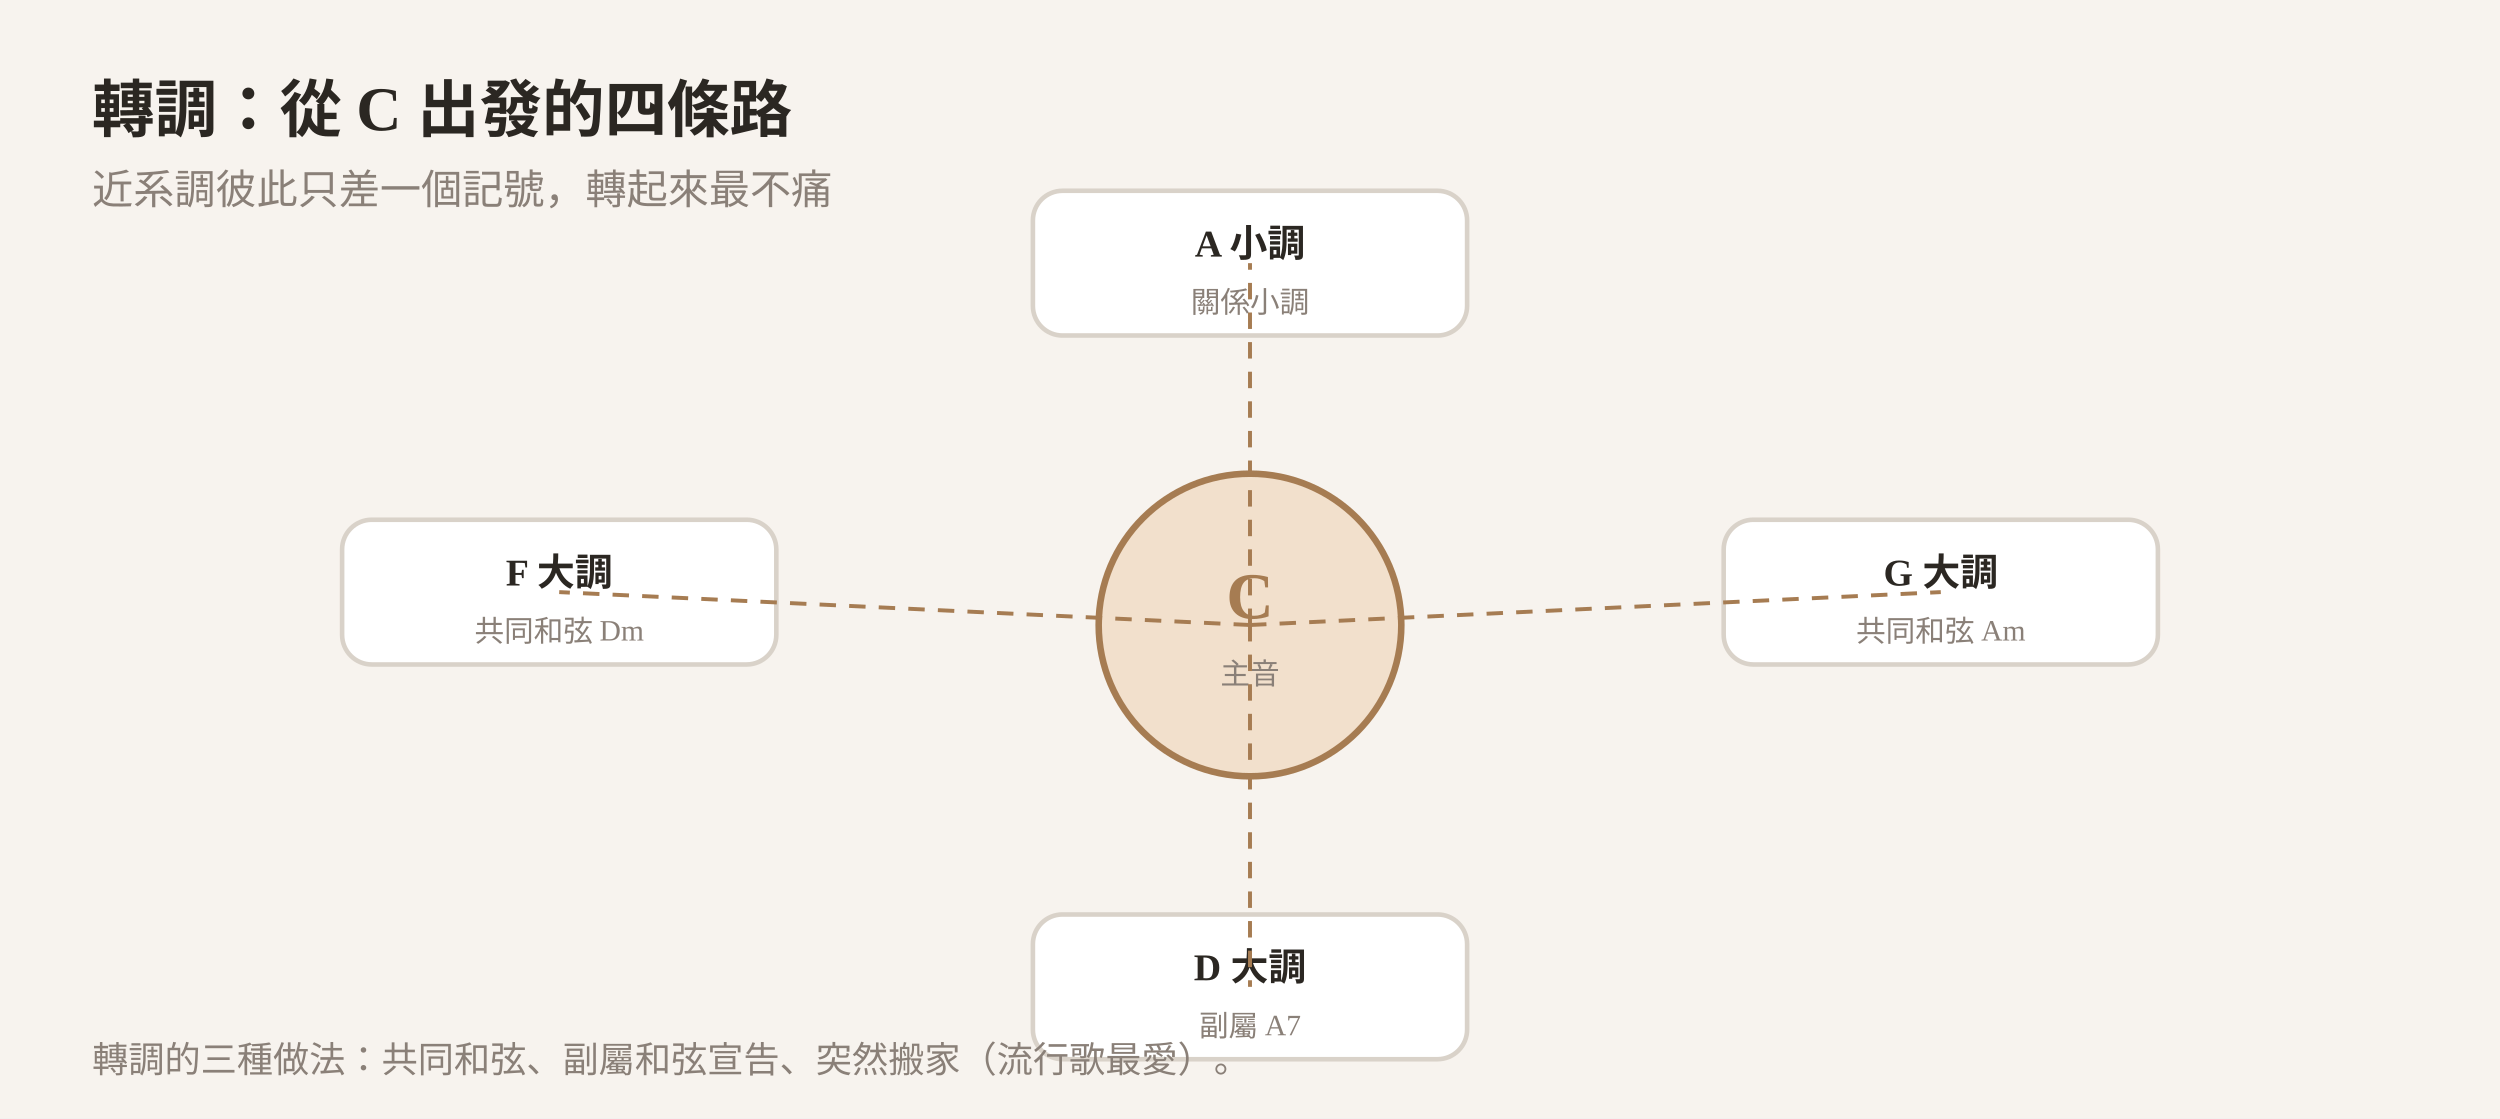
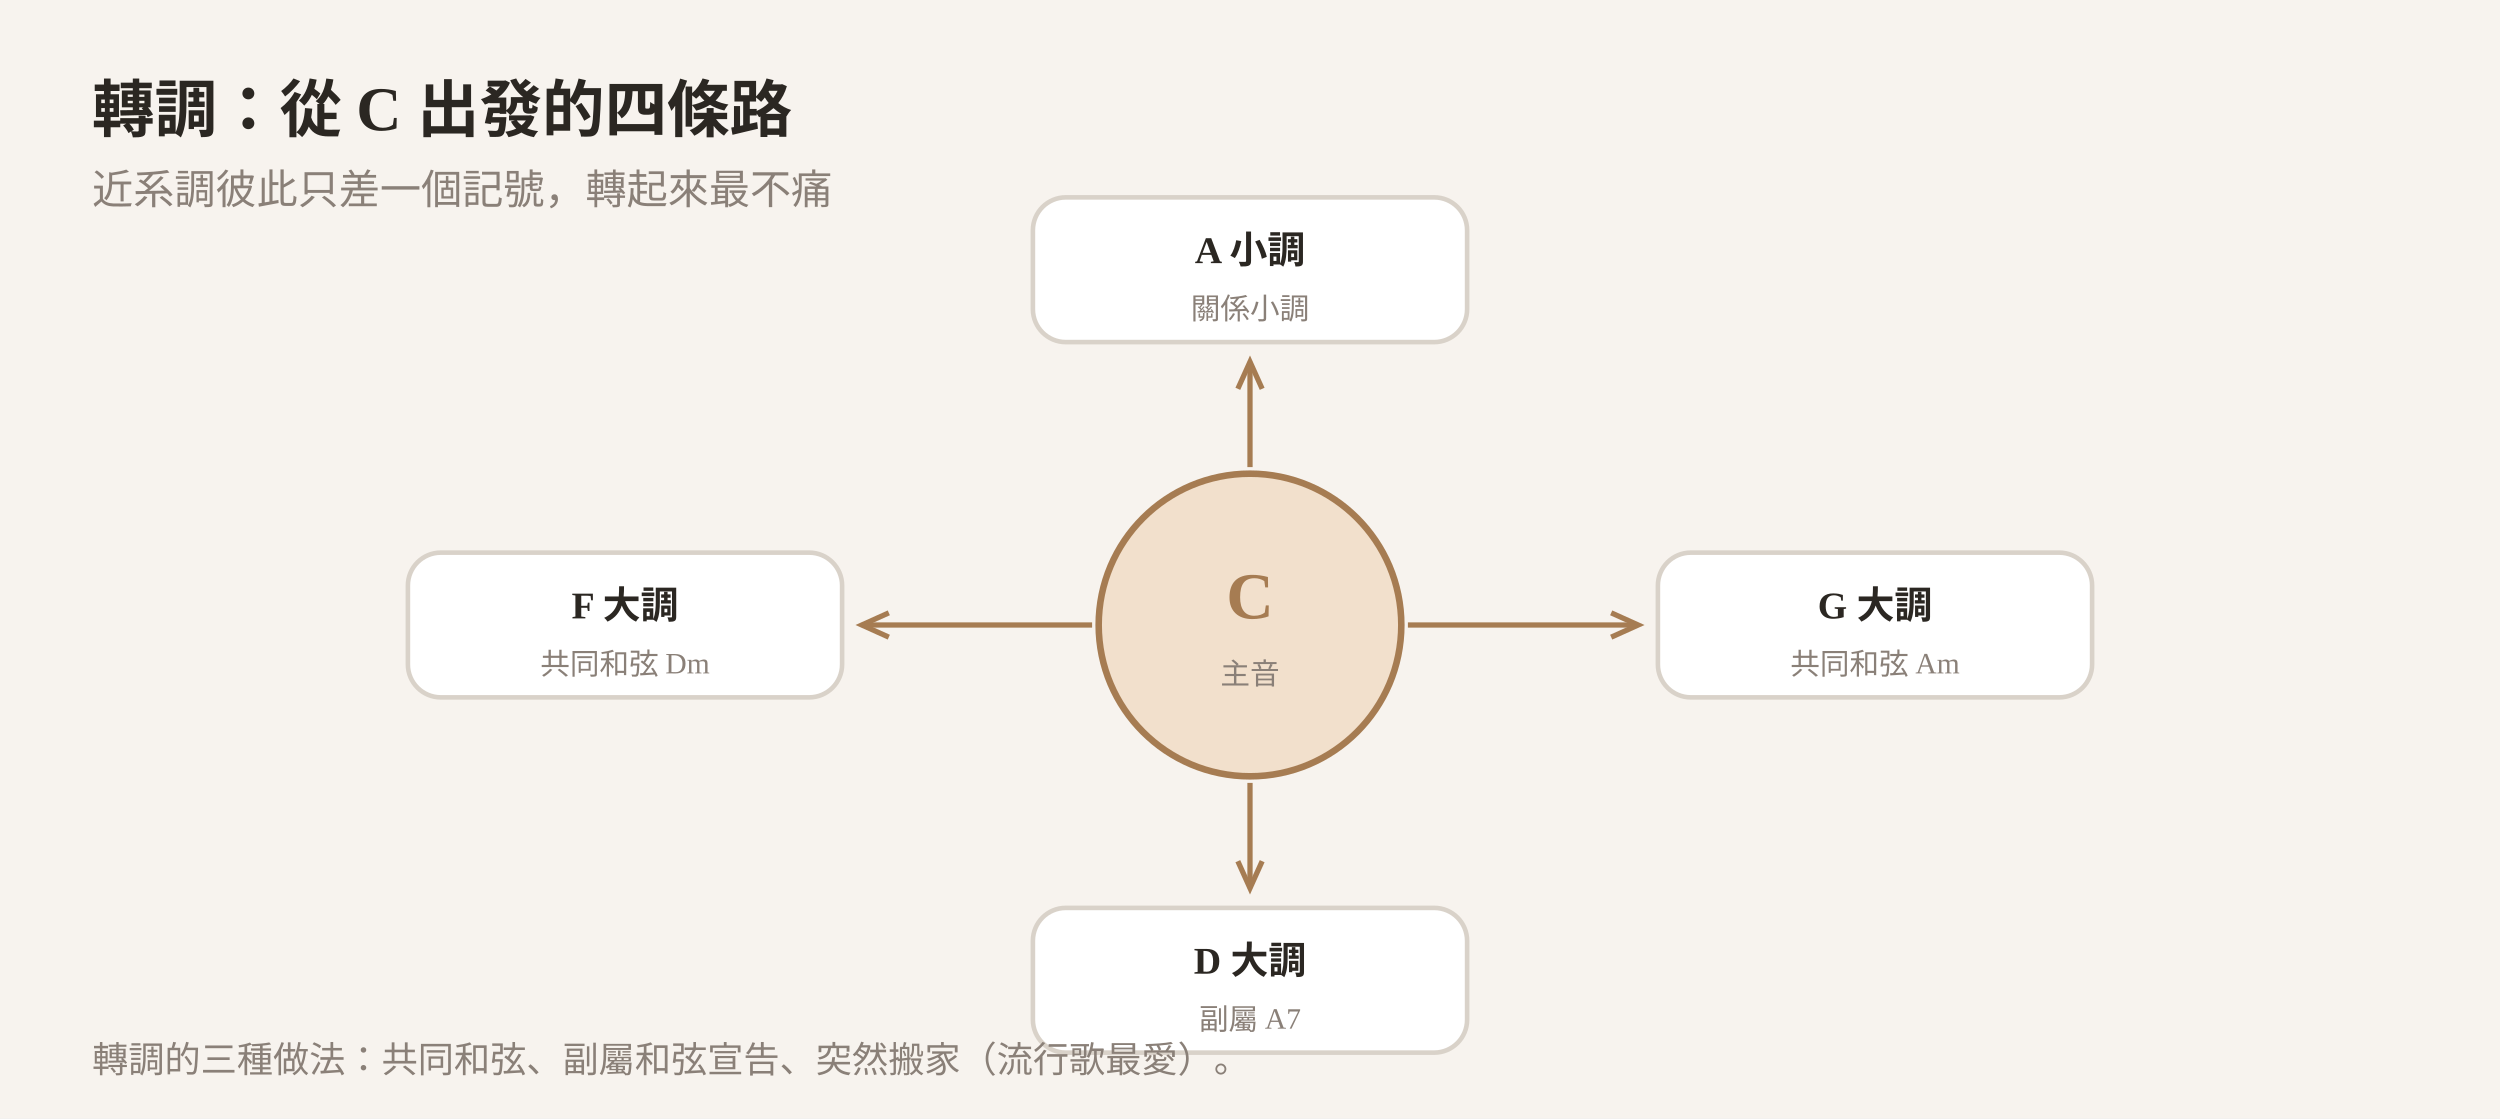
<svg xmlns="http://www.w3.org/2000/svg" viewBox="0 0 760 340" width="100%" role="img" aria-label="轉調：從 C 出發的四條路">
  <rect width="760" height="340" fill="#f7f3ee" />
  <text x="28.0" y="40.0" font-size="19" text-anchor="start" fill="#2b2722" font-weight="700">轉調：從 C 出發的四條路</text>
  <text x="28.0" y="62.0" font-size="12.5" text-anchor="start" fill="#8a8078" font-weight="400">近系調彼此只差一個記號，轉起來最不痛</text>
  <circle cx="380.0" cy="190.0" r="46.0" fill="#f2e0cc" stroke="#A67C52" stroke-width="2" />
  <text x="380.0" y="188.0" font-size="20" text-anchor="middle" fill="#A67C52" font-weight="700">C</text>
  <text x="380.0" y="208.0" font-size="9" text-anchor="middle" fill="#8a8078" font-weight="400">主音</text>
-   <rect x="524.0" y="158.0" width="132.0" height="44.0" rx="9" fill="#fff" stroke="#d9d2c9" stroke-width="1.4" />
-   <text x="590.0" y="178.0" font-size="11.5" text-anchor="middle" fill="#2b2722" font-weight="700">G 大調</text>
-   <text x="590.0" y="195.0" font-size="9" text-anchor="middle" fill="#8a8078" font-weight="400">共同和弦 Am</text>
-   <rect x="104.0" y="158.0" width="132.0" height="44.0" rx="9" fill="#fff" stroke="#d9d2c9" stroke-width="1.4" />
-   <text x="170.0" y="178.0" font-size="11.5" text-anchor="middle" fill="#2b2722" font-weight="700">F 大調</text>
-   <text x="170.0" y="195.0" font-size="9" text-anchor="middle" fill="#8a8078" font-weight="400">共同和弦 Dm</text>
-   <rect x="314.0" y="58.0" width="132.0" height="44.0" rx="9" fill="#fff" stroke="#d9d2c9" stroke-width="1.4" />
-   <text x="380.0" y="78.0" font-size="11.5" text-anchor="middle" fill="#2b2722" font-weight="700">A 小調</text>
-   <text x="380.0" y="95.0" font-size="9" text-anchor="middle" fill="#8a8078" font-weight="400">關係小調</text>
-   <rect x="314.0" y="278.0" width="132.0" height="44.0" rx="9" fill="#fff" stroke="#d9d2c9" stroke-width="1.4" />
-   <text x="380.0" y="298.0" font-size="11.5" text-anchor="middle" fill="#2b2722" font-weight="700">D 大調</text>
-   <text x="380.0" y="315.0" font-size="9" text-anchor="middle" fill="#8a8078" font-weight="400">副屬 A7</text>
-   <line x1="380.0" y1="190.0" x2="590.0" y2="180.0" stroke="#A67C52" stroke-width="1.2" stroke-dasharray="5 4" />
-   <line x1="380.0" y1="190.0" x2="170.0" y2="180.0" stroke="#A67C52" stroke-width="1.2" stroke-dasharray="5 4" />
-   <line x1="380.0" y1="190.0" x2="380.0" y2="80.0" stroke="#A67C52" stroke-width="1.2" stroke-dasharray="5 4" />
-   <line x1="380.0" y1="190.0" x2="380.0" y2="300.0" stroke="#A67C52" stroke-width="1.2" stroke-dasharray="5 4" />
+   <rect x="504.0" y="168.0" width="132.0" height="44.0" rx="10" fill="#fff" stroke="#d9d2c9" stroke-width="1.4" />
+   <text x="570.0" y="188.0" font-size="11.5" text-anchor="middle" fill="#2b2722" font-weight="700">G 大調</text>
+   <text x="570.0" y="205.0" font-size="9" text-anchor="middle" fill="#8a8078" font-weight="400">共同和弦 Am</text>
+   <rect x="124.0" y="168.0" width="132.0" height="44.0" rx="10" fill="#fff" stroke="#d9d2c9" stroke-width="1.4" />
+   <text x="190.0" y="188.0" font-size="11.5" text-anchor="middle" fill="#2b2722" font-weight="700">F 大調</text>
+   <text x="190.0" y="205.0" font-size="9" text-anchor="middle" fill="#8a8078" font-weight="400">共同和弦 Dm</text>
+   <rect x="314.0" y="60.0" width="132.0" height="44.0" rx="10" fill="#fff" stroke="#d9d2c9" stroke-width="1.4" />
+   <text x="380.0" y="80.0" font-size="11.5" text-anchor="middle" fill="#2b2722" font-weight="700">A 小調</text>
+   <text x="380.0" y="97.0" font-size="9" text-anchor="middle" fill="#8a8078" font-weight="400">關係小調</text>
+   <rect x="314.0" y="276.0" width="132.0" height="44.0" rx="10" fill="#fff" stroke="#d9d2c9" stroke-width="1.4" />
+   <text x="380.0" y="296.0" font-size="11.5" text-anchor="middle" fill="#2b2722" font-weight="700">D 大調</text>
+   <text x="380.0" y="313.0" font-size="9" text-anchor="middle" fill="#8a8078" font-weight="400">副屬 A7</text>
+   <line x1="428.0" y1="190.0" x2="498.0" y2="190.0" stroke="#A67C52" stroke-width="1.6" />
+   <path d="M489.8 193.7 L498.0 190.0 L489.8 186.3" fill="none" stroke="#A67C52" stroke-width="1.6" />
+   <line x1="332.0" y1="190.0" x2="262.0" y2="190.0" stroke="#A67C52" stroke-width="1.6" />
+   <path d="M270.2 186.3 L262.0 190.0 L270.2 193.7" fill="none" stroke="#A67C52" stroke-width="1.6" />
+   <line x1="380.0" y1="142.0" x2="380.0" y2="110.0" stroke="#A67C52" stroke-width="1.6" />
+   <path d="M383.7 118.2 L380.0 110.0 L376.3 118.2" fill="none" stroke="#A67C52" stroke-width="1.6" />
+   <line x1="380.0" y1="238.0" x2="380.0" y2="270.0" stroke="#A67C52" stroke-width="1.6" />
+   <path d="M376.3 261.8 L380.0 270.0 L383.7 261.8" fill="none" stroke="#A67C52" stroke-width="1.6" />
  <text x="28.0" y="326.0" font-size="11" text-anchor="start" fill="#8a8078" font-weight="400">轉調的三種做法：共同和弦、副屬和弦宣告、突然搬家（流行歌最愛）。</text>
</svg>
